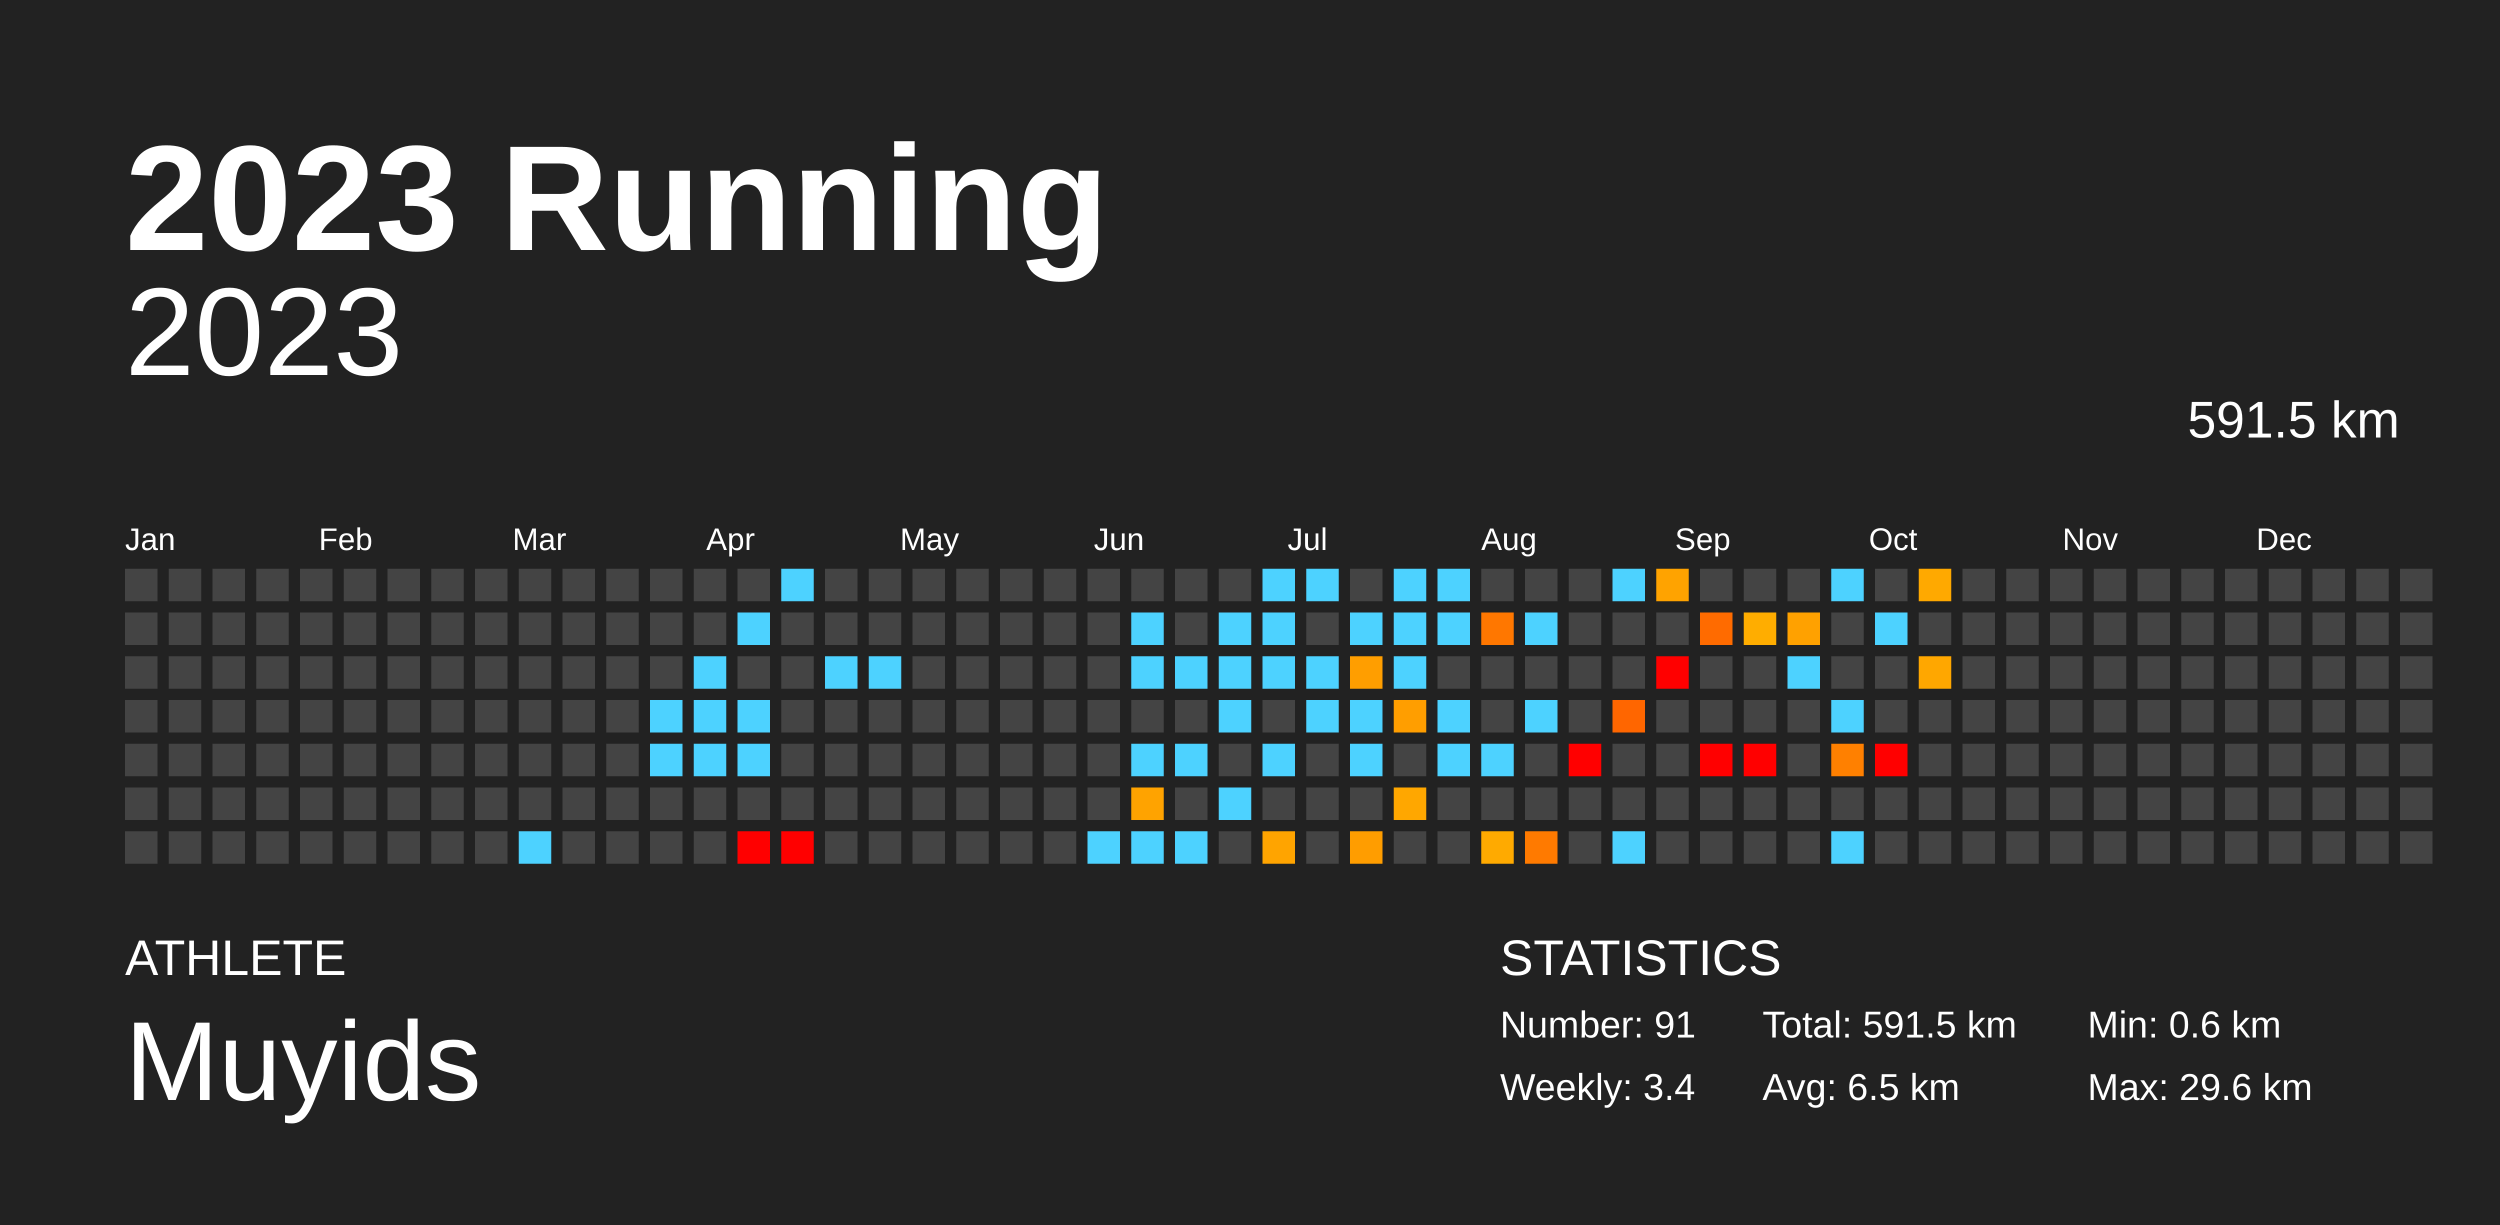
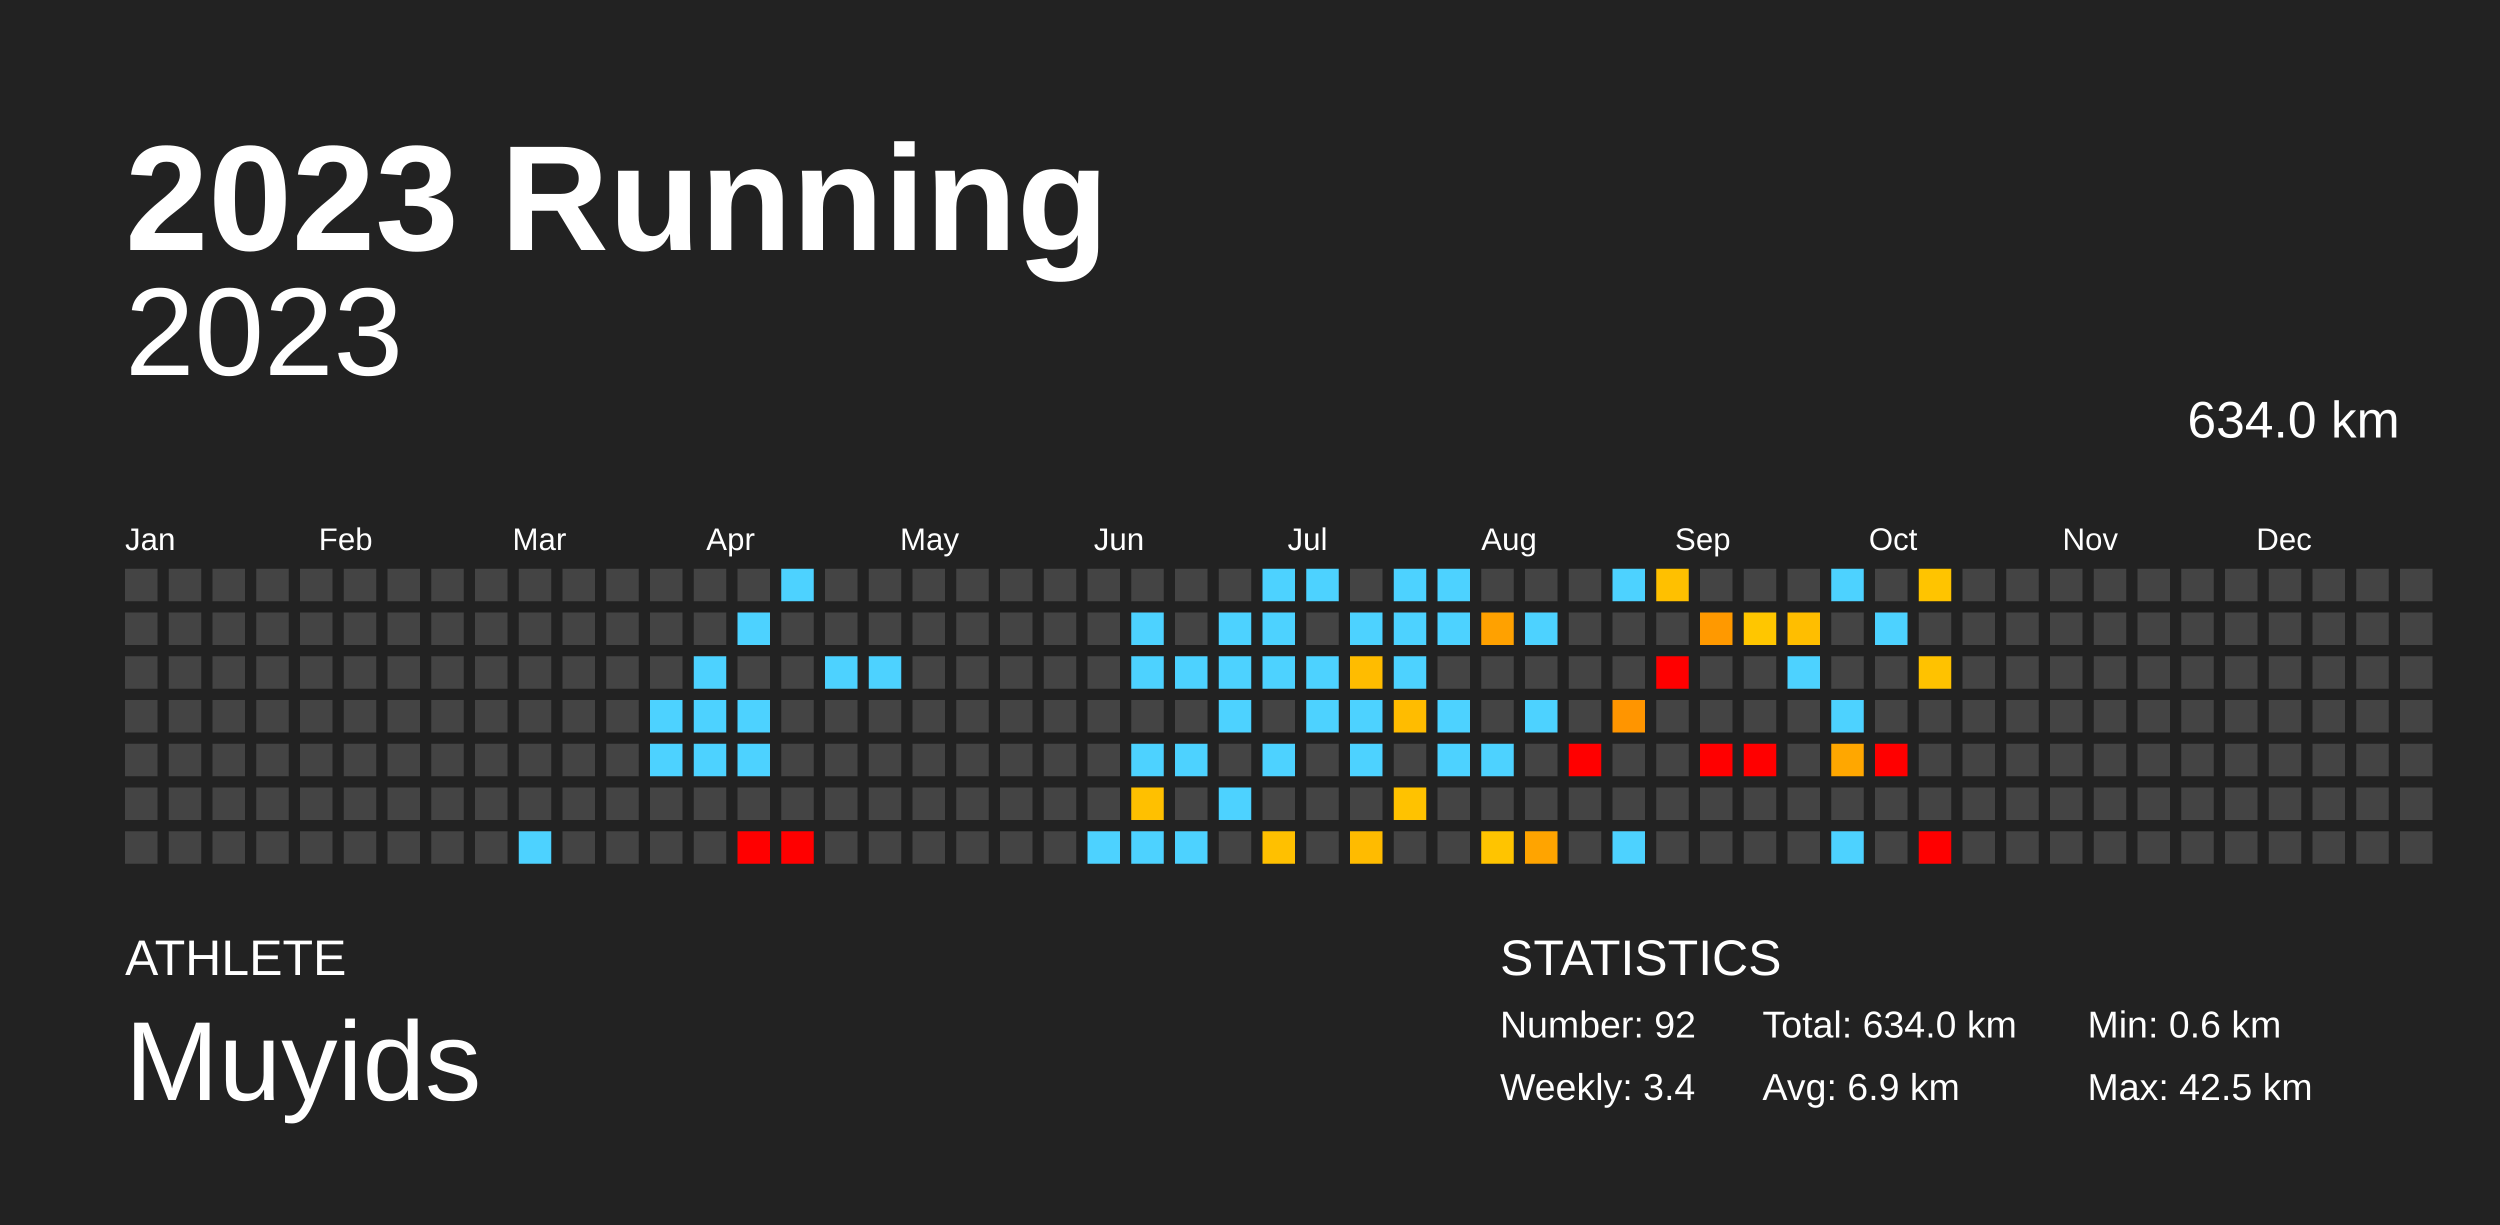
<svg xmlns="http://www.w3.org/2000/svg" baseProfile="full" height="98mm" version="1.1" viewBox="0,0,200,98" width="200mm">
  <defs />
  <rect fill="#222222" height="98" width="200" x="0" y="0" />
  <text fill="#FFFFFF" style="font-size:12px; font-family:Arial; font-weight:bold;" x="10" y="20">2023 Running</text>
  <text fill="#FFFFFF" style="font-size:4px; font-family:Arial" x="10" y="78">ATHLETE</text>
  <text fill="#FFFFFF" style="font-size:9px; font-family:Arial" x="10" y="88">Muyids</text>
  <text fill="#FFFFFF" style="font-size:4px; font-family:Arial" x="120" y="78">STATISTICS</text>
-   <text fill="#FFFFFF" style="font-size:3px; font-family:Arial" x="120" y="83">Number: 91</text>
+   <text fill="#FFFFFF" style="font-size:3px; font-family:Arial" x="120" y="83">Number: 92</text>
  <text fill="#FFFFFF" style="font-size:3px; font-family:Arial" x="120" y="88">Weekly: 3.4</text>
-   <text fill="#FFFFFF" style="font-size:3px; font-family:Arial" x="141" y="83">Total: 591.5 km</text>
-   <text fill="#FFFFFF" style="font-size:3px; font-family:Arial" x="141" y="88">Avg: 6.5 km</text>
+   <text fill="#FFFFFF" style="font-size:3px; font-family:Arial" x="141" y="83">Total: 634.0 km</text>
+   <text fill="#FFFFFF" style="font-size:3px; font-family:Arial" x="141" y="88">Avg: 6.9 km</text>
  <text fill="#FFFFFF" style="font-size:3px; font-family:Arial" x="167" y="83">Min: 0.6 km</text>
-   <text fill="#FFFFFF" style="font-size:3px; font-family:Arial" x="167" y="88">Max: 29.6 km</text>
+   <text fill="#FFFFFF" style="font-size:3px; font-family:Arial" x="167" y="88">Max: 42.5 km</text>
  <text alignment-baseline="hanging" fill="#FFFFFF" style="font-size:10.0px; font-family:Arial;" x="10" y="30">2023</text>
-   <text alignment-baseline="hanging" fill="#FFFFFF" style="font-size:4.125px; font-family:Arial;" x="175" y="35">591.5 km</text>
+   <text alignment-baseline="hanging" fill="#FFFFFF" style="font-size:4.125px; font-family:Arial;" x="175" y="35">634.0 km</text>
  <text fill="#FFFFFF" style="font-size:2.5px; font-family:Arial" x="10.0" y="44">Jan</text>
  <text fill="#FFFFFF" style="font-size:2.5px; font-family:Arial" x="25.5" y="44">Feb</text>
  <text fill="#FFFFFF" style="font-size:2.5px; font-family:Arial" x="41.0" y="44">Mar</text>
  <text fill="#FFFFFF" style="font-size:2.5px; font-family:Arial" x="56.5" y="44">Apr</text>
  <text fill="#FFFFFF" style="font-size:2.5px; font-family:Arial" x="72.0" y="44">May</text>
  <text fill="#FFFFFF" style="font-size:2.5px; font-family:Arial" x="87.5" y="44">Jun</text>
  <text fill="#FFFFFF" style="font-size:2.5px; font-family:Arial" x="103.0" y="44">Jul</text>
  <text fill="#FFFFFF" style="font-size:2.5px; font-family:Arial" x="118.5" y="44">Aug</text>
  <text fill="#FFFFFF" style="font-size:2.5px; font-family:Arial" x="134.0" y="44">Sep</text>
  <text fill="#FFFFFF" style="font-size:2.5px; font-family:Arial" x="149.5" y="44">Oct</text>
  <text fill="#FFFFFF" style="font-size:2.5px; font-family:Arial" x="165.0" y="44">Nov</text>
  <text fill="#FFFFFF" style="font-size:2.5px; font-family:Arial" x="180.5" y="44">Dec</text>
  <rect fill="#444444" height="2.6" width="2.6" x="10.0" y="45.5" />
  <rect fill="#444444" height="2.6" width="2.6" x="10.0" y="49.0" />
  <rect fill="#444444" height="2.6" width="2.6" x="10.0" y="52.5" />
  <rect fill="#444444" height="2.6" width="2.6" x="10.0" y="56.0" />
  <rect fill="#444444" height="2.6" width="2.6" x="10.0" y="59.5" />
  <rect fill="#444444" height="2.6" width="2.6" x="10.0" y="63.0" />
  <rect fill="#444444" height="2.6" width="2.6" x="10.0" y="66.5" />
  <rect fill="#444444" height="2.6" width="2.6" x="13.5" y="45.5" />
  <rect fill="#444444" height="2.6" width="2.6" x="13.5" y="49.0" />
  <rect fill="#444444" height="2.6" width="2.6" x="13.5" y="52.5" />
  <rect fill="#444444" height="2.6" width="2.6" x="13.5" y="56.0" />
  <rect fill="#444444" height="2.6" width="2.6" x="13.5" y="59.5" />
  <rect fill="#444444" height="2.6" width="2.6" x="13.5" y="63.0" />
  <rect fill="#444444" height="2.6" width="2.6" x="13.5" y="66.5" />
  <rect fill="#444444" height="2.6" width="2.6" x="17.0" y="45.5" />
  <rect fill="#444444" height="2.6" width="2.6" x="17.0" y="49.0" />
  <rect fill="#444444" height="2.6" width="2.6" x="17.0" y="52.5" />
  <rect fill="#444444" height="2.6" width="2.6" x="17.0" y="56.0" />
  <rect fill="#444444" height="2.6" width="2.6" x="17.0" y="59.5" />
  <rect fill="#444444" height="2.6" width="2.6" x="17.0" y="63.0" />
  <rect fill="#444444" height="2.6" width="2.6" x="17.0" y="66.5" />
  <rect fill="#444444" height="2.6" width="2.6" x="20.5" y="45.5" />
  <rect fill="#444444" height="2.6" width="2.6" x="20.5" y="49.0" />
  <rect fill="#444444" height="2.6" width="2.6" x="20.5" y="52.5" />
  <rect fill="#444444" height="2.6" width="2.6" x="20.5" y="56.0" />
  <rect fill="#444444" height="2.6" width="2.6" x="20.5" y="59.5" />
  <rect fill="#444444" height="2.6" width="2.6" x="20.5" y="63.0" />
  <rect fill="#444444" height="2.6" width="2.6" x="20.5" y="66.5" />
  <rect fill="#444444" height="2.6" width="2.6" x="24.0" y="45.5" />
  <rect fill="#444444" height="2.6" width="2.6" x="24.0" y="49.0" />
  <rect fill="#444444" height="2.6" width="2.6" x="24.0" y="52.5" />
  <rect fill="#444444" height="2.6" width="2.6" x="24.0" y="56.0" />
  <rect fill="#444444" height="2.6" width="2.6" x="24.0" y="59.5" />
  <rect fill="#444444" height="2.6" width="2.6" x="24.0" y="63.0" />
  <rect fill="#444444" height="2.6" width="2.6" x="24.0" y="66.5" />
  <rect fill="#444444" height="2.6" width="2.6" x="27.5" y="45.5" />
  <rect fill="#444444" height="2.6" width="2.6" x="27.5" y="49.0" />
  <rect fill="#444444" height="2.6" width="2.6" x="27.5" y="52.5" />
  <rect fill="#444444" height="2.6" width="2.6" x="27.5" y="56.0" />
  <rect fill="#444444" height="2.6" width="2.6" x="27.5" y="59.5" />
  <rect fill="#444444" height="2.6" width="2.6" x="27.5" y="63.0" />
  <rect fill="#444444" height="2.6" width="2.6" x="27.5" y="66.5" />
  <rect fill="#444444" height="2.6" width="2.6" x="31.0" y="45.5" />
  <rect fill="#444444" height="2.6" width="2.6" x="31.0" y="49.0" />
  <rect fill="#444444" height="2.6" width="2.6" x="31.0" y="52.5" />
  <rect fill="#444444" height="2.6" width="2.6" x="31.0" y="56.0" />
  <rect fill="#444444" height="2.6" width="2.6" x="31.0" y="59.5" />
  <rect fill="#444444" height="2.6" width="2.6" x="31.0" y="63.0" />
  <rect fill="#444444" height="2.6" width="2.6" x="31.0" y="66.5" />
  <rect fill="#444444" height="2.6" width="2.6" x="34.5" y="45.5" />
  <rect fill="#444444" height="2.6" width="2.6" x="34.5" y="49.0" />
  <rect fill="#444444" height="2.6" width="2.6" x="34.5" y="52.5" />
  <rect fill="#444444" height="2.6" width="2.6" x="34.5" y="56.0" />
  <rect fill="#444444" height="2.6" width="2.6" x="34.5" y="59.5" />
  <rect fill="#444444" height="2.6" width="2.6" x="34.5" y="63.0" />
  <rect fill="#444444" height="2.6" width="2.6" x="34.5" y="66.5" />
  <rect fill="#444444" height="2.6" width="2.6" x="38.0" y="45.5" />
  <rect fill="#444444" height="2.6" width="2.6" x="38.0" y="49.0" />
  <rect fill="#444444" height="2.6" width="2.6" x="38.0" y="52.5" />
  <rect fill="#444444" height="2.6" width="2.6" x="38.0" y="56.0" />
  <rect fill="#444444" height="2.6" width="2.6" x="38.0" y="59.5" />
  <rect fill="#444444" height="2.6" width="2.6" x="38.0" y="63.0" />
  <rect fill="#444444" height="2.6" width="2.6" x="38.0" y="66.5" />
  <rect fill="#444444" height="2.6" width="2.6" x="41.5" y="45.5" />
  <rect fill="#444444" height="2.6" width="2.6" x="41.5" y="49.0" />
  <rect fill="#444444" height="2.6" width="2.6" x="41.5" y="52.5" />
  <rect fill="#444444" height="2.6" width="2.6" x="41.5" y="56.0" />
  <rect fill="#444444" height="2.6" width="2.6" x="41.5" y="59.5" />
  <rect fill="#444444" height="2.6" width="2.6" x="41.5" y="63.0" />
  <rect fill="#4dd2ff" height="2.6" width="2.6" x="41.5" y="66.5" />
  <rect fill="#444444" height="2.6" width="2.6" x="45.0" y="45.5" />
  <rect fill="#444444" height="2.6" width="2.6" x="45.0" y="49.0" />
  <rect fill="#444444" height="2.6" width="2.6" x="45.0" y="52.5" />
  <rect fill="#444444" height="2.6" width="2.6" x="45.0" y="56.0" />
  <rect fill="#444444" height="2.6" width="2.6" x="45.0" y="59.5" />
  <rect fill="#444444" height="2.6" width="2.6" x="45.0" y="63.0" />
  <rect fill="#444444" height="2.6" width="2.6" x="45.0" y="66.5" />
  <rect fill="#444444" height="2.6" width="2.6" x="48.5" y="45.5" />
  <rect fill="#444444" height="2.6" width="2.6" x="48.5" y="49.0" />
  <rect fill="#444444" height="2.6" width="2.6" x="48.5" y="52.5" />
  <rect fill="#444444" height="2.6" width="2.6" x="48.5" y="56.0" />
  <rect fill="#444444" height="2.6" width="2.6" x="48.5" y="59.5" />
  <rect fill="#444444" height="2.6" width="2.6" x="48.5" y="63.0" />
  <rect fill="#444444" height="2.6" width="2.6" x="48.5" y="66.5" />
  <rect fill="#444444" height="2.6" width="2.6" x="52.0" y="45.5" />
  <rect fill="#444444" height="2.6" width="2.6" x="52.0" y="49.0" />
  <rect fill="#444444" height="2.6" width="2.6" x="52.0" y="52.5" />
  <rect fill="#4dd2ff" height="2.6" width="2.6" x="52.0" y="56.0" />
  <rect fill="#4dd2ff" height="2.6" width="2.6" x="52.0" y="59.5" />
  <rect fill="#444444" height="2.6" width="2.6" x="52.0" y="63.0" />
  <rect fill="#444444" height="2.6" width="2.6" x="52.0" y="66.5" />
  <rect fill="#444444" height="2.6" width="2.6" x="55.5" y="45.5" />
  <rect fill="#444444" height="2.6" width="2.6" x="55.5" y="49.0" />
  <rect fill="#4dd2ff" height="2.6" width="2.6" x="55.5" y="52.5" />
  <rect fill="#4dd2ff" height="2.6" width="2.6" x="55.5" y="56.0" />
  <rect fill="#4dd2ff" height="2.6" width="2.6" x="55.5" y="59.5" />
  <rect fill="#444444" height="2.6" width="2.6" x="55.5" y="63.0" />
  <rect fill="#444444" height="2.6" width="2.6" x="55.5" y="66.5" />
  <rect fill="#444444" height="2.6" width="2.6" x="59.0" y="45.5" />
  <rect fill="#4dd2ff" height="2.6" width="2.6" x="59.0" y="49.0" />
  <rect fill="#444444" height="2.6" width="2.6" x="59.0" y="52.5" />
  <rect fill="#4dd2ff" height="2.6" width="2.6" x="59.0" y="56.0" />
  <rect fill="#4dd2ff" height="2.6" width="2.6" x="59.0" y="59.5" />
  <rect fill="#444444" height="2.6" width="2.6" x="59.0" y="63.0" />
  <rect fill="red" height="2.6" width="2.6" x="59.0" y="66.5" />
  <rect fill="#4dd2ff" height="2.6" width="2.6" x="62.5" y="45.5" />
  <rect fill="#444444" height="2.6" width="2.6" x="62.5" y="49.0" />
  <rect fill="#444444" height="2.6" width="2.6" x="62.5" y="52.5" />
  <rect fill="#444444" height="2.6" width="2.6" x="62.5" y="56.0" />
  <rect fill="#444444" height="2.6" width="2.6" x="62.5" y="59.5" />
  <rect fill="#444444" height="2.6" width="2.6" x="62.5" y="63.0" />
  <rect fill="red" height="2.6" width="2.6" x="62.5" y="66.5" />
  <rect fill="#444444" height="2.6" width="2.6" x="66.0" y="45.5" />
  <rect fill="#444444" height="2.6" width="2.6" x="66.0" y="49.0" />
  <rect fill="#4dd2ff" height="2.6" width="2.6" x="66.0" y="52.5" />
  <rect fill="#444444" height="2.6" width="2.6" x="66.0" y="56.0" />
  <rect fill="#444444" height="2.6" width="2.6" x="66.0" y="59.5" />
  <rect fill="#444444" height="2.6" width="2.6" x="66.0" y="63.0" />
  <rect fill="#444444" height="2.6" width="2.6" x="66.0" y="66.5" />
  <rect fill="#444444" height="2.6" width="2.6" x="69.5" y="45.5" />
  <rect fill="#444444" height="2.6" width="2.6" x="69.5" y="49.0" />
  <rect fill="#4dd2ff" height="2.6" width="2.6" x="69.5" y="52.5" />
  <rect fill="#444444" height="2.6" width="2.6" x="69.5" y="56.0" />
  <rect fill="#444444" height="2.6" width="2.6" x="69.5" y="59.5" />
  <rect fill="#444444" height="2.6" width="2.6" x="69.5" y="63.0" />
  <rect fill="#444444" height="2.6" width="2.6" x="69.5" y="66.5" />
  <rect fill="#444444" height="2.6" width="2.6" x="73.0" y="45.5" />
  <rect fill="#444444" height="2.6" width="2.6" x="73.0" y="49.0" />
  <rect fill="#444444" height="2.6" width="2.6" x="73.0" y="52.5" />
  <rect fill="#444444" height="2.6" width="2.6" x="73.0" y="56.0" />
  <rect fill="#444444" height="2.6" width="2.6" x="73.0" y="59.5" />
  <rect fill="#444444" height="2.6" width="2.6" x="73.0" y="63.0" />
  <rect fill="#444444" height="2.6" width="2.6" x="73.0" y="66.5" />
  <rect fill="#444444" height="2.6" width="2.6" x="76.5" y="45.5" />
  <rect fill="#444444" height="2.6" width="2.6" x="76.5" y="49.0" />
  <rect fill="#444444" height="2.6" width="2.6" x="76.5" y="52.5" />
  <rect fill="#444444" height="2.6" width="2.6" x="76.5" y="56.0" />
  <rect fill="#444444" height="2.6" width="2.6" x="76.5" y="59.5" />
  <rect fill="#444444" height="2.6" width="2.6" x="76.5" y="63.0" />
  <rect fill="#444444" height="2.6" width="2.6" x="76.5" y="66.5" />
  <rect fill="#444444" height="2.6" width="2.6" x="80.0" y="45.5" />
  <rect fill="#444444" height="2.6" width="2.6" x="80.0" y="49.0" />
  <rect fill="#444444" height="2.6" width="2.6" x="80.0" y="52.5" />
  <rect fill="#444444" height="2.6" width="2.6" x="80.0" y="56.0" />
  <rect fill="#444444" height="2.6" width="2.6" x="80.0" y="59.5" />
  <rect fill="#444444" height="2.6" width="2.6" x="80.0" y="63.0" />
  <rect fill="#444444" height="2.6" width="2.6" x="80.0" y="66.5" />
  <rect fill="#444444" height="2.6" width="2.6" x="83.5" y="45.5" />
  <rect fill="#444444" height="2.6" width="2.6" x="83.5" y="49.0" />
  <rect fill="#444444" height="2.6" width="2.6" x="83.5" y="52.5" />
  <rect fill="#444444" height="2.6" width="2.6" x="83.5" y="56.0" />
  <rect fill="#444444" height="2.6" width="2.6" x="83.5" y="59.5" />
  <rect fill="#444444" height="2.6" width="2.6" x="83.5" y="63.0" />
  <rect fill="#444444" height="2.6" width="2.6" x="83.5" y="66.5" />
  <rect fill="#444444" height="2.6" width="2.6" x="87.0" y="45.5" />
  <rect fill="#444444" height="2.6" width="2.6" x="87.0" y="49.0" />
  <rect fill="#444444" height="2.6" width="2.6" x="87.0" y="52.5" />
  <rect fill="#444444" height="2.6" width="2.6" x="87.0" y="56.0" />
  <rect fill="#444444" height="2.6" width="2.6" x="87.0" y="59.5" />
  <rect fill="#444444" height="2.6" width="2.6" x="87.0" y="63.0" />
  <rect fill="#4dd2ff" height="2.6" width="2.6" x="87.0" y="66.5" />
  <rect fill="#444444" height="2.6" width="2.6" x="90.5" y="45.5" />
  <rect fill="#4dd2ff" height="2.6" width="2.6" x="90.5" y="49.0" />
  <rect fill="#4dd2ff" height="2.6" width="2.6" x="90.5" y="52.5" />
  <rect fill="#444444" height="2.6" width="2.6" x="90.5" y="56.0" />
  <rect fill="#4dd2ff" height="2.6" width="2.6" x="90.5" y="59.5" />
-   <rect fill="#ffa300" height="2.6" width="2.6" x="90.5" y="63.0" />
+   <rect fill="#ffc000" height="2.6" width="2.6" x="90.5" y="63.0" />
  <rect fill="#4dd2ff" height="2.6" width="2.6" x="90.5" y="66.5" />
  <rect fill="#444444" height="2.6" width="2.6" x="94.0" y="45.5" />
  <rect fill="#444444" height="2.6" width="2.6" x="94.0" y="49.0" />
  <rect fill="#4dd2ff" height="2.6" width="2.6" x="94.0" y="52.5" />
  <rect fill="#444444" height="2.6" width="2.6" x="94.0" y="56.0" />
  <rect fill="#4dd2ff" height="2.6" width="2.6" x="94.0" y="59.5" />
  <rect fill="#444444" height="2.6" width="2.6" x="94.0" y="63.0" />
  <rect fill="#4dd2ff" height="2.6" width="2.6" x="94.0" y="66.5" />
  <rect fill="#444444" height="2.6" width="2.6" x="97.5" y="45.5" />
  <rect fill="#4dd2ff" height="2.6" width="2.6" x="97.5" y="49.0" />
  <rect fill="#4dd2ff" height="2.6" width="2.6" x="97.5" y="52.5" />
  <rect fill="#4dd2ff" height="2.6" width="2.6" x="97.5" y="56.0" />
  <rect fill="#444444" height="2.6" width="2.6" x="97.5" y="59.5" />
  <rect fill="#4dd2ff" height="2.6" width="2.6" x="97.5" y="63.0" />
  <rect fill="#444444" height="2.6" width="2.6" x="97.5" y="66.5" />
  <rect fill="#4dd2ff" height="2.6" width="2.6" x="101.0" y="45.5" />
  <rect fill="#4dd2ff" height="2.6" width="2.6" x="101.0" y="49.0" />
  <rect fill="#4dd2ff" height="2.6" width="2.6" x="101.0" y="52.5" />
  <rect fill="#444444" height="2.6" width="2.6" x="101.0" y="56.0" />
  <rect fill="#4dd2ff" height="2.6" width="2.6" x="101.0" y="59.5" />
  <rect fill="#444444" height="2.6" width="2.6" x="101.0" y="63.0" />
-   <rect fill="#ffa400" height="2.6" width="2.6" x="101.0" y="66.5" />
+   <rect fill="#ffc000" height="2.6" width="2.6" x="101.0" y="66.5" />
  <rect fill="#4dd2ff" height="2.6" width="2.6" x="104.5" y="45.5" />
  <rect fill="#444444" height="2.6" width="2.6" x="104.5" y="49.0" />
  <rect fill="#4dd2ff" height="2.6" width="2.6" x="104.5" y="52.5" />
  <rect fill="#4dd2ff" height="2.6" width="2.6" x="104.5" y="56.0" />
  <rect fill="#444444" height="2.6" width="2.6" x="104.5" y="59.5" />
  <rect fill="#444444" height="2.6" width="2.6" x="104.5" y="63.0" />
  <rect fill="#444444" height="2.6" width="2.6" x="104.5" y="66.5" />
  <rect fill="#444444" height="2.6" width="2.6" x="108.0" y="45.5" />
  <rect fill="#4dd2ff" height="2.6" width="2.6" x="108.0" y="49.0" />
-   <rect fill="#ff9e00" height="2.6" width="2.6" x="108.0" y="52.5" />
+   <rect fill="#ffbc00" height="2.6" width="2.6" x="108.0" y="52.5" />
  <rect fill="#4dd2ff" height="2.6" width="2.6" x="108.0" y="56.0" />
  <rect fill="#4dd2ff" height="2.6" width="2.6" x="108.0" y="59.5" />
  <rect fill="#444444" height="2.6" width="2.6" x="108.0" y="63.0" />
-   <rect fill="#ff9d00" height="2.6" width="2.6" x="108.0" y="66.5" />
+   <rect fill="#ffbb00" height="2.6" width="2.6" x="108.0" y="66.5" />
  <rect fill="#4dd2ff" height="2.6" width="2.6" x="111.5" y="45.5" />
  <rect fill="#4dd2ff" height="2.6" width="2.6" x="111.5" y="49.0" />
  <rect fill="#4dd2ff" height="2.6" width="2.6" x="111.5" y="52.5" />
-   <rect fill="#ff9e00" height="2.6" width="2.6" x="111.5" y="56.0" />
+   <rect fill="#ffbc00" height="2.6" width="2.6" x="111.5" y="56.0" />
  <rect fill="#444444" height="2.6" width="2.6" x="111.5" y="59.5" />
-   <rect fill="#ffa700" height="2.6" width="2.6" x="111.5" y="63.0" />
+   <rect fill="#ffc200" height="2.6" width="2.6" x="111.5" y="63.0" />
  <rect fill="#444444" height="2.6" width="2.6" x="111.5" y="66.5" />
  <rect fill="#4dd2ff" height="2.6" width="2.6" x="115.0" y="45.5" />
  <rect fill="#4dd2ff" height="2.6" width="2.6" x="115.0" y="49.0" />
  <rect fill="#444444" height="2.6" width="2.6" x="115.0" y="52.5" />
  <rect fill="#4dd2ff" height="2.6" width="2.6" x="115.0" y="56.0" />
  <rect fill="#4dd2ff" height="2.6" width="2.6" x="115.0" y="59.5" />
  <rect fill="#444444" height="2.6" width="2.6" x="115.0" y="63.0" />
  <rect fill="#444444" height="2.6" width="2.6" x="115.0" y="66.5" />
  <rect fill="#444444" height="2.6" width="2.6" x="118.5" y="45.5" />
-   <rect fill="#ff7700" height="2.6" width="2.6" x="118.5" y="49.0" />
+   <rect fill="#ffa100" height="2.6" width="2.6" x="118.5" y="49.0" />
  <rect fill="#444444" height="2.6" width="2.6" x="118.5" y="52.5" />
  <rect fill="#444444" height="2.6" width="2.6" x="118.5" y="56.0" />
  <rect fill="#4dd2ff" height="2.6" width="2.6" x="118.5" y="59.5" />
  <rect fill="#444444" height="2.6" width="2.6" x="118.5" y="63.0" />
-   <rect fill="#ffaa00" height="2.6" width="2.6" x="118.5" y="66.5" />
+   <rect fill="#ffc400" height="2.6" width="2.6" x="118.5" y="66.5" />
  <rect fill="#444444" height="2.6" width="2.6" x="122.0" y="45.5" />
  <rect fill="#4dd2ff" height="2.6" width="2.6" x="122.0" y="49.0" />
  <rect fill="#444444" height="2.6" width="2.6" x="122.0" y="52.5" />
  <rect fill="#4dd2ff" height="2.6" width="2.6" x="122.0" y="56.0" />
  <rect fill="#444444" height="2.6" width="2.6" x="122.0" y="59.5" />
  <rect fill="#444444" height="2.6" width="2.6" x="122.0" y="63.0" />
-   <rect fill="#ff7a00" height="2.6" width="2.6" x="122.0" y="66.5" />
+   <rect fill="#ffa400" height="2.6" width="2.6" x="122.0" y="66.5" />
  <rect fill="#444444" height="2.6" width="2.6" x="125.5" y="45.5" />
  <rect fill="#444444" height="2.6" width="2.6" x="125.5" y="49.0" />
  <rect fill="#444444" height="2.6" width="2.6" x="125.5" y="52.5" />
  <rect fill="#444444" height="2.6" width="2.6" x="125.5" y="56.0" />
  <rect fill="red" height="2.6" width="2.6" x="125.5" y="59.5" />
  <rect fill="#444444" height="2.6" width="2.6" x="125.5" y="63.0" />
  <rect fill="#444444" height="2.6" width="2.6" x="125.5" y="66.5" />
  <rect fill="#4dd2ff" height="2.6" width="2.6" x="129.0" y="45.5" />
  <rect fill="#444444" height="2.6" width="2.6" x="129.0" y="49.0" />
  <rect fill="#444444" height="2.6" width="2.6" x="129.0" y="52.5" />
-   <rect fill="#ff6600" height="2.6" width="2.6" x="129.0" y="56.0" />
+   <rect fill="#ff9500" height="2.6" width="2.6" x="129.0" y="56.0" />
  <rect fill="#444444" height="2.6" width="2.6" x="129.0" y="59.5" />
  <rect fill="#444444" height="2.6" width="2.6" x="129.0" y="63.0" />
  <rect fill="#4dd2ff" height="2.6" width="2.6" x="129.0" y="66.5" />
-   <rect fill="#ffa300" height="2.6" width="2.6" x="132.5" y="45.5" />
+   <rect fill="#ffc000" height="2.6" width="2.6" x="132.5" y="45.5" />
  <rect fill="#444444" height="2.6" width="2.6" x="132.5" y="49.0" />
  <rect fill="red" height="2.6" width="2.6" x="132.5" y="52.5" />
  <rect fill="#444444" height="2.6" width="2.6" x="132.5" y="56.0" />
  <rect fill="#444444" height="2.6" width="2.6" x="132.5" y="59.5" />
  <rect fill="#444444" height="2.6" width="2.6" x="132.5" y="63.0" />
  <rect fill="#444444" height="2.6" width="2.6" x="132.5" y="66.5" />
  <rect fill="#444444" height="2.6" width="2.6" x="136.0" y="45.5" />
-   <rect fill="#ff6b00" height="2.6" width="2.6" x="136.0" y="49.0" />
+   <rect fill="#ff9900" height="2.6" width="2.6" x="136.0" y="49.0" />
  <rect fill="#444444" height="2.6" width="2.6" x="136.0" y="52.5" />
  <rect fill="#444444" height="2.6" width="2.6" x="136.0" y="56.0" />
  <rect fill="red" height="2.6" width="2.6" x="136.0" y="59.5" />
  <rect fill="#444444" height="2.6" width="2.6" x="136.0" y="63.0" />
  <rect fill="#444444" height="2.6" width="2.6" x="136.0" y="66.5" />
  <rect fill="#444444" height="2.6" width="2.6" x="139.5" y="45.5" />
-   <rect fill="#ffad00" height="2.6" width="2.6" x="139.5" y="49.0" />
+   <rect fill="#ffc600" height="2.6" width="2.6" x="139.5" y="49.0" />
  <rect fill="#444444" height="2.6" width="2.6" x="139.5" y="52.5" />
  <rect fill="#444444" height="2.6" width="2.6" x="139.5" y="56.0" />
  <rect fill="red" height="2.6" width="2.6" x="139.5" y="59.5" />
  <rect fill="#444444" height="2.6" width="2.6" x="139.5" y="63.0" />
  <rect fill="#444444" height="2.6" width="2.6" x="139.5" y="66.5" />
  <rect fill="#444444" height="2.6" width="2.6" x="143.0" y="45.5" />
-   <rect fill="#ffa100" height="2.6" width="2.6" x="143.0" y="49.0" />
+   <rect fill="#ffbe00" height="2.6" width="2.6" x="143.0" y="49.0" />
  <rect fill="#4dd2ff" height="2.6" width="2.6" x="143.0" y="52.5" />
  <rect fill="#444444" height="2.6" width="2.6" x="143.0" y="56.0" />
  <rect fill="#444444" height="2.6" width="2.6" x="143.0" y="59.5" />
  <rect fill="#444444" height="2.6" width="2.6" x="143.0" y="63.0" />
  <rect fill="#444444" height="2.6" width="2.6" x="143.0" y="66.5" />
  <rect fill="#4dd2ff" height="2.6" width="2.6" x="146.5" y="45.5" />
  <rect fill="#444444" height="2.6" width="2.6" x="146.5" y="49.0" />
  <rect fill="#444444" height="2.6" width="2.6" x="146.5" y="52.5" />
  <rect fill="#4dd2ff" height="2.6" width="2.6" x="146.5" y="56.0" />
-   <rect fill="#ff8000" height="2.6" width="2.6" x="146.5" y="59.5" />
+   <rect fill="#ffa700" height="2.6" width="2.6" x="146.5" y="59.5" />
  <rect fill="#444444" height="2.6" width="2.6" x="146.5" y="63.0" />
  <rect fill="#4dd2ff" height="2.6" width="2.6" x="146.5" y="66.5" />
  <rect fill="#444444" height="2.6" width="2.6" x="150.0" y="45.5" />
  <rect fill="#4dd2ff" height="2.6" width="2.6" x="150.0" y="49.0" />
  <rect fill="#444444" height="2.6" width="2.6" x="150.0" y="52.5" />
  <rect fill="#444444" height="2.6" width="2.6" x="150.0" y="56.0" />
  <rect fill="red" height="2.6" width="2.6" x="150.0" y="59.5" />
  <rect fill="#444444" height="2.6" width="2.6" x="150.0" y="63.0" />
  <rect fill="#444444" height="2.6" width="2.6" x="150.0" y="66.5" />
-   <rect fill="#ffa900" height="2.6" width="2.6" x="153.5" y="45.5" />
+   <rect fill="#ffc400" height="2.6" width="2.6" x="153.5" y="45.5" />
  <rect fill="#444444" height="2.6" width="2.6" x="153.5" y="49.0" />
-   <rect fill="#ffa700" height="2.6" width="2.6" x="153.5" y="52.5" />
+   <rect fill="#ffc200" height="2.6" width="2.6" x="153.5" y="52.5" />
  <rect fill="#444444" height="2.6" width="2.6" x="153.5" y="56.0" />
  <rect fill="#444444" height="2.6" width="2.6" x="153.5" y="59.5" />
  <rect fill="#444444" height="2.6" width="2.6" x="153.5" y="63.0" />
-   <rect fill="#444444" height="2.6" width="2.6" x="153.5" y="66.5" />
+   <rect fill="red" height="2.6" width="2.6" x="153.5" y="66.5" />
  <rect fill="#444444" height="2.6" width="2.6" x="157.0" y="45.5" />
  <rect fill="#444444" height="2.6" width="2.6" x="157.0" y="49.0" />
  <rect fill="#444444" height="2.6" width="2.6" x="157.0" y="52.5" />
  <rect fill="#444444" height="2.6" width="2.6" x="157.0" y="56.0" />
  <rect fill="#444444" height="2.6" width="2.6" x="157.0" y="59.5" />
  <rect fill="#444444" height="2.6" width="2.6" x="157.0" y="63.0" />
  <rect fill="#444444" height="2.6" width="2.6" x="157.0" y="66.5" />
  <rect fill="#444444" height="2.6" width="2.6" x="160.5" y="45.5" />
  <rect fill="#444444" height="2.6" width="2.6" x="160.5" y="49.0" />
  <rect fill="#444444" height="2.6" width="2.6" x="160.5" y="52.5" />
  <rect fill="#444444" height="2.6" width="2.6" x="160.5" y="56.0" />
  <rect fill="#444444" height="2.6" width="2.6" x="160.5" y="59.5" />
  <rect fill="#444444" height="2.6" width="2.6" x="160.5" y="63.0" />
  <rect fill="#444444" height="2.6" width="2.6" x="160.5" y="66.5" />
  <rect fill="#444444" height="2.6" width="2.6" x="164.0" y="45.5" />
  <rect fill="#444444" height="2.6" width="2.6" x="164.0" y="49.0" />
  <rect fill="#444444" height="2.6" width="2.6" x="164.0" y="52.5" />
  <rect fill="#444444" height="2.6" width="2.6" x="164.0" y="56.0" />
  <rect fill="#444444" height="2.6" width="2.6" x="164.0" y="59.5" />
  <rect fill="#444444" height="2.6" width="2.6" x="164.0" y="63.0" />
  <rect fill="#444444" height="2.6" width="2.6" x="164.0" y="66.5" />
  <rect fill="#444444" height="2.6" width="2.6" x="167.5" y="45.5" />
  <rect fill="#444444" height="2.6" width="2.6" x="167.5" y="49.0" />
  <rect fill="#444444" height="2.6" width="2.6" x="167.5" y="52.5" />
  <rect fill="#444444" height="2.6" width="2.6" x="167.5" y="56.0" />
  <rect fill="#444444" height="2.6" width="2.6" x="167.5" y="59.5" />
  <rect fill="#444444" height="2.6" width="2.6" x="167.5" y="63.0" />
  <rect fill="#444444" height="2.6" width="2.6" x="167.5" y="66.5" />
  <rect fill="#444444" height="2.6" width="2.6" x="171.0" y="45.5" />
  <rect fill="#444444" height="2.6" width="2.6" x="171.0" y="49.0" />
  <rect fill="#444444" height="2.6" width="2.6" x="171.0" y="52.5" />
  <rect fill="#444444" height="2.6" width="2.6" x="171.0" y="56.0" />
  <rect fill="#444444" height="2.6" width="2.6" x="171.0" y="59.5" />
  <rect fill="#444444" height="2.6" width="2.6" x="171.0" y="63.0" />
  <rect fill="#444444" height="2.6" width="2.6" x="171.0" y="66.5" />
  <rect fill="#444444" height="2.6" width="2.6" x="174.5" y="45.5" />
  <rect fill="#444444" height="2.6" width="2.6" x="174.5" y="49.0" />
  <rect fill="#444444" height="2.6" width="2.6" x="174.5" y="52.5" />
  <rect fill="#444444" height="2.6" width="2.6" x="174.5" y="56.0" />
  <rect fill="#444444" height="2.6" width="2.6" x="174.5" y="59.5" />
  <rect fill="#444444" height="2.6" width="2.6" x="174.5" y="63.0" />
  <rect fill="#444444" height="2.6" width="2.6" x="174.5" y="66.5" />
  <rect fill="#444444" height="2.6" width="2.6" x="178.0" y="45.5" />
  <rect fill="#444444" height="2.6" width="2.6" x="178.0" y="49.0" />
  <rect fill="#444444" height="2.6" width="2.6" x="178.0" y="52.5" />
  <rect fill="#444444" height="2.6" width="2.6" x="178.0" y="56.0" />
  <rect fill="#444444" height="2.6" width="2.6" x="178.0" y="59.5" />
  <rect fill="#444444" height="2.6" width="2.6" x="178.0" y="63.0" />
  <rect fill="#444444" height="2.6" width="2.6" x="178.0" y="66.5" />
  <rect fill="#444444" height="2.6" width="2.6" x="181.5" y="45.5" />
  <rect fill="#444444" height="2.6" width="2.6" x="181.5" y="49.0" />
  <rect fill="#444444" height="2.6" width="2.6" x="181.5" y="52.5" />
  <rect fill="#444444" height="2.6" width="2.6" x="181.5" y="56.0" />
  <rect fill="#444444" height="2.6" width="2.6" x="181.5" y="59.5" />
  <rect fill="#444444" height="2.6" width="2.6" x="181.5" y="63.0" />
  <rect fill="#444444" height="2.6" width="2.6" x="181.5" y="66.5" />
  <rect fill="#444444" height="2.6" width="2.6" x="185.0" y="45.5" />
  <rect fill="#444444" height="2.6" width="2.6" x="185.0" y="49.0" />
  <rect fill="#444444" height="2.6" width="2.6" x="185.0" y="52.5" />
  <rect fill="#444444" height="2.6" width="2.6" x="185.0" y="56.0" />
  <rect fill="#444444" height="2.6" width="2.6" x="185.0" y="59.5" />
  <rect fill="#444444" height="2.6" width="2.6" x="185.0" y="63.0" />
  <rect fill="#444444" height="2.6" width="2.6" x="185.0" y="66.5" />
  <rect fill="#444444" height="2.6" width="2.6" x="188.5" y="45.5" />
  <rect fill="#444444" height="2.6" width="2.6" x="188.5" y="49.0" />
  <rect fill="#444444" height="2.6" width="2.6" x="188.5" y="52.5" />
  <rect fill="#444444" height="2.6" width="2.6" x="188.5" y="56.0" />
  <rect fill="#444444" height="2.6" width="2.6" x="188.5" y="59.5" />
  <rect fill="#444444" height="2.6" width="2.6" x="188.5" y="63.0" />
  <rect fill="#444444" height="2.6" width="2.6" x="188.5" y="66.5" />
  <rect fill="#444444" height="2.6" width="2.6" x="192.0" y="45.5" />
  <rect fill="#444444" height="2.6" width="2.6" x="192.0" y="49.0" />
  <rect fill="#444444" height="2.6" width="2.6" x="192.0" y="52.5" />
  <rect fill="#444444" height="2.6" width="2.6" x="192.0" y="56.0" />
  <rect fill="#444444" height="2.6" width="2.6" x="192.0" y="59.5" />
  <rect fill="#444444" height="2.6" width="2.6" x="192.0" y="63.0" />
  <rect fill="#444444" height="2.6" width="2.6" x="192.0" y="66.5" />
</svg>
